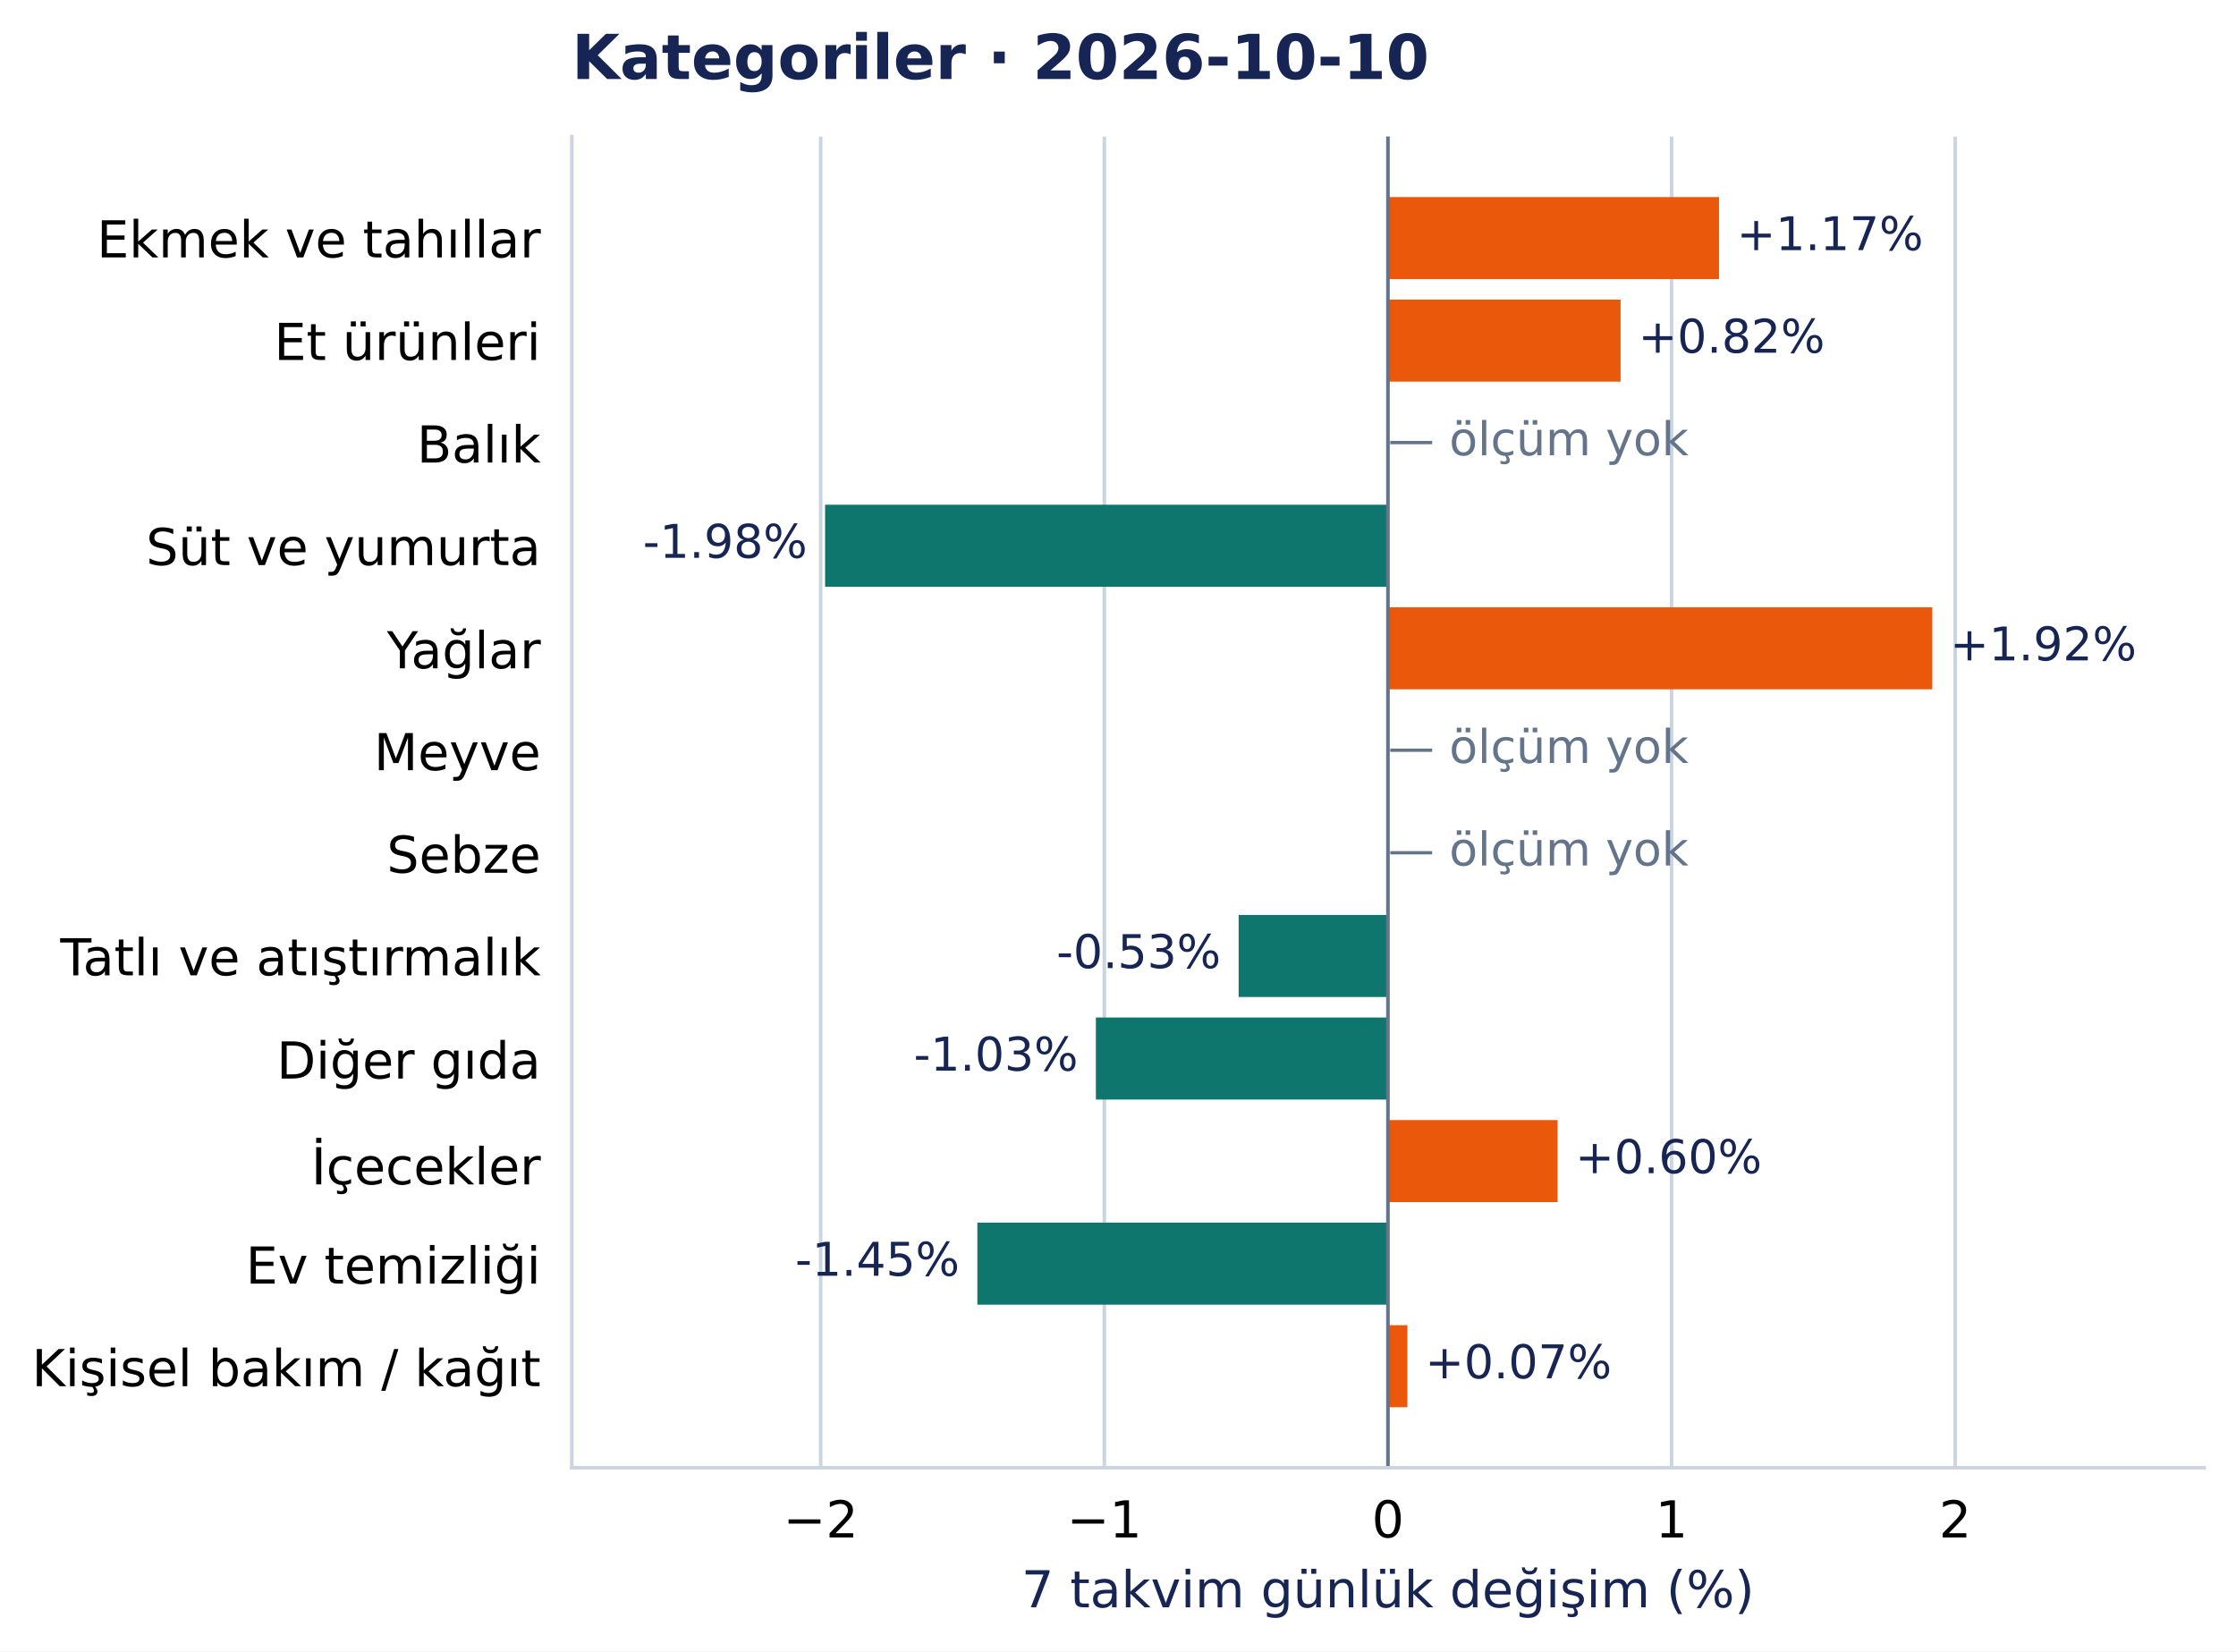
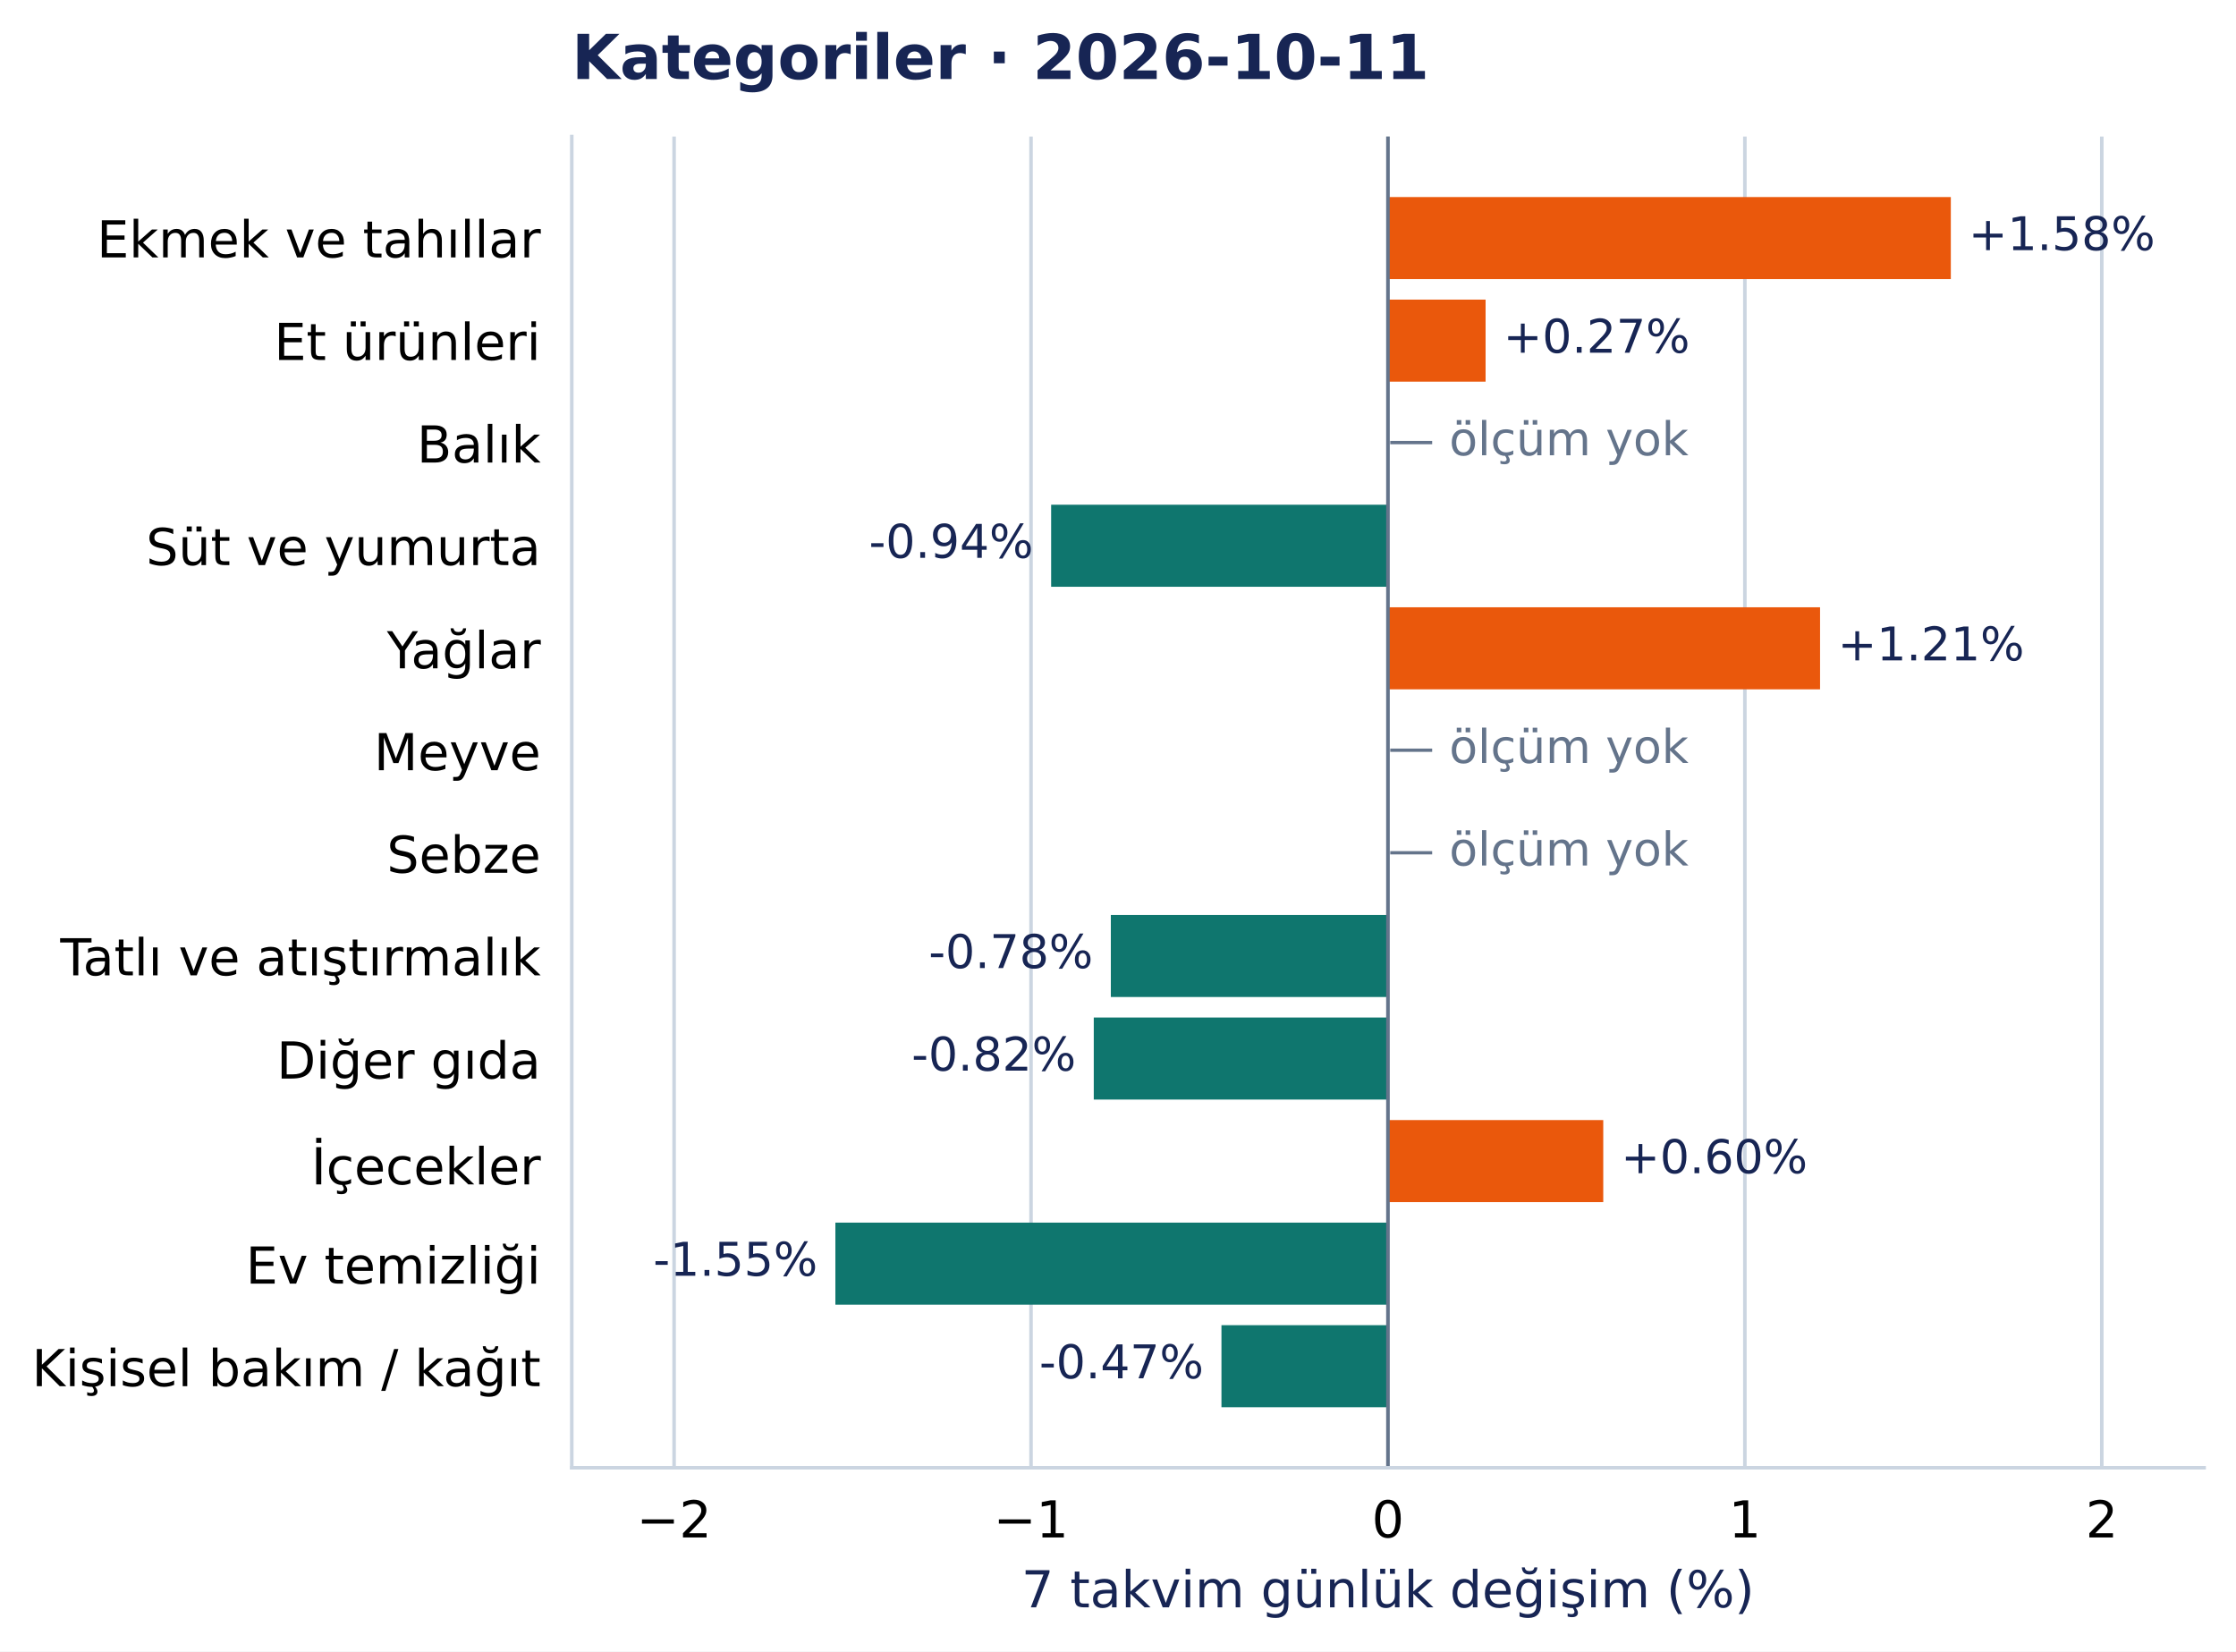
<svg xmlns="http://www.w3.org/2000/svg" width="504.998pt" height="372.97pt" viewBox="0 0 504.998 372.97" version="1.1">
  <defs>
    <style type="text/css">*{stroke-linejoin: round; stroke-linecap: butt}</style>
  </defs>
  <g id="figure_1">
    <g id="patch_1">
      <path d="M 0 372.97 L 504.998 372.97 L 504.998 0 L 0 0 z " style="fill: #ffffff" />
    </g>
    <g id="axes_1">
      <g id="patch_2">
        <path d="M 129.135 331.478 L 497.798 331.478 L 497.798 30.838 L 129.135 30.838 z " style="fill: #ffffff" />
      </g>
      <g id="matplotlib.axis_1">
        <g id="xtick_1">
          <g id="line2d_1">
-             <path d="M 185.354 331.478 L 185.354 30.838 " clip-path="url(#pcea90821e2)" style="fill: none; stroke: #cbd5e1; stroke-width: 0.8; stroke-linecap: square" />
+             <path d="M 152.246 331.478 L 152.246 30.838 " clip-path="url(#pcea90821e2)" style="fill: none; stroke: #cbd5e1; stroke-width: 0.8; stroke-linecap: square" />
          </g>
          <g id="line2d_2" />
          <g id="text_1">
-             <text style="font-size: 11.5px; font-family: 'DejaVu Sans', 'Bitstream Vera Sans', 'Computer Modern Sans Serif', 'Lucida Grande', 'Verdana', 'Geneva', 'Lucid', 'Arial', 'Helvetica', 'Avant Garde', sans-serif; text-anchor: middle" x="185.354" y="347.216" transform="rotate(-0 185.3542 347.2157)">−2</text>
+             <text style="font-size: 11.5px; font-family: 'DejaVu Sans', 'Bitstream Vera Sans', 'Computer Modern Sans Serif', 'Lucida Grande', 'Verdana', 'Geneva', 'Lucid', 'Arial', 'Helvetica', 'Avant Garde', sans-serif; text-anchor: middle" x="152.246" y="347.216" transform="rotate(-0 152.2455 347.2157)">−2</text>
          </g>
        </g>
        <g id="xtick_2">
          <g id="line2d_3">
-             <path d="M 249.41 331.478 L 249.41 30.838 " clip-path="url(#pcea90821e2)" style="fill: none; stroke: #cbd5e1; stroke-width: 0.8; stroke-linecap: square" />
+             <path d="M 232.856 331.478 L 232.856 30.838 " clip-path="url(#pcea90821e2)" style="fill: none; stroke: #cbd5e1; stroke-width: 0.8; stroke-linecap: square" />
          </g>
          <g id="line2d_4" />
          <g id="text_2">
-             <text style="font-size: 11.5px; font-family: 'DejaVu Sans', 'Bitstream Vera Sans', 'Computer Modern Sans Serif', 'Lucida Grande', 'Verdana', 'Geneva', 'Lucid', 'Arial', 'Helvetica', 'Avant Garde', sans-serif; text-anchor: middle" x="249.41" y="347.216" transform="rotate(-0 249.4104 347.2157)">−1</text>
+             <text style="font-size: 11.5px; font-family: 'DejaVu Sans', 'Bitstream Vera Sans', 'Computer Modern Sans Serif', 'Lucida Grande', 'Verdana', 'Geneva', 'Lucid', 'Arial', 'Helvetica', 'Avant Garde', sans-serif; text-anchor: middle" x="232.856" y="347.216" transform="rotate(-0 232.8561 347.2157)">−1</text>
          </g>
        </g>
        <g id="xtick_3">
          <g id="line2d_5">
            <path d="M 313.467 331.478 L 313.467 30.838 " clip-path="url(#pcea90821e2)" style="fill: none; stroke: #cbd5e1; stroke-width: 0.8; stroke-linecap: square" />
          </g>
          <g id="line2d_6" />
          <g id="text_3">
            <text style="font-size: 11.5px; font-family: 'DejaVu Sans', 'Bitstream Vera Sans', 'Computer Modern Sans Serif', 'Lucida Grande', 'Verdana', 'Geneva', 'Lucid', 'Arial', 'Helvetica', 'Avant Garde', sans-serif; text-anchor: middle" x="313.467" y="347.216" transform="rotate(-0 313.4666 347.2157)">0</text>
          </g>
        </g>
        <g id="xtick_4">
          <g id="line2d_7">
-             <path d="M 377.523 331.478 L 377.523 30.838 " clip-path="url(#pcea90821e2)" style="fill: none; stroke: #cbd5e1; stroke-width: 0.8; stroke-linecap: square" />
+             <path d="M 394.077 331.478 L 394.077 30.838 " clip-path="url(#pcea90821e2)" style="fill: none; stroke: #cbd5e1; stroke-width: 0.8; stroke-linecap: square" />
          </g>
          <g id="line2d_8" />
          <g id="text_4">
-             <text style="font-size: 11.5px; font-family: 'DejaVu Sans', 'Bitstream Vera Sans', 'Computer Modern Sans Serif', 'Lucida Grande', 'Verdana', 'Geneva', 'Lucid', 'Arial', 'Helvetica', 'Avant Garde', sans-serif; text-anchor: middle" x="377.523" y="347.216" transform="rotate(-0 377.5227 347.2157)">1</text>
+             <text style="font-size: 11.5px; font-family: 'DejaVu Sans', 'Bitstream Vera Sans', 'Computer Modern Sans Serif', 'Lucida Grande', 'Verdana', 'Geneva', 'Lucid', 'Arial', 'Helvetica', 'Avant Garde', sans-serif; text-anchor: middle" x="394.077" y="347.216" transform="rotate(-0 394.0771 347.2157)">1</text>
          </g>
        </g>
        <g id="xtick_5">
          <g id="line2d_9">
-             <path d="M 441.579 331.478 L 441.579 30.838 " clip-path="url(#pcea90821e2)" style="fill: none; stroke: #cbd5e1; stroke-width: 0.8; stroke-linecap: square" />
+             <path d="M 474.688 331.478 L 474.688 30.838 " clip-path="url(#pcea90821e2)" style="fill: none; stroke: #cbd5e1; stroke-width: 0.8; stroke-linecap: square" />
          </g>
          <g id="line2d_10" />
          <g id="text_5">
-             <text style="font-size: 11.5px; font-family: 'DejaVu Sans', 'Bitstream Vera Sans', 'Computer Modern Sans Serif', 'Lucida Grande', 'Verdana', 'Geneva', 'Lucid', 'Arial', 'Helvetica', 'Avant Garde', sans-serif; text-anchor: middle" x="441.579" y="347.216" transform="rotate(-0 441.5789 347.2157)">2</text>
+             <text style="font-size: 11.5px; font-family: 'DejaVu Sans', 'Bitstream Vera Sans', 'Computer Modern Sans Serif', 'Lucida Grande', 'Verdana', 'Geneva', 'Lucid', 'Arial', 'Helvetica', 'Avant Garde', sans-serif; text-anchor: middle" x="474.688" y="347.216" transform="rotate(-0 474.6876 347.2157)">2</text>
          </g>
        </g>
        <g id="text_6">
          <text style="font-size: 11.5px; font-family: 'DejaVu Sans', 'Bitstream Vera Sans', 'Computer Modern Sans Serif', 'Lucida Grande', 'Verdana', 'Geneva', 'Lucid', 'Arial', 'Helvetica', 'Avant Garde', sans-serif; text-anchor: middle; fill: #172554" x="313.467" y="363.008" transform="rotate(-0 313.4666 363.0077)">7 takvim günlük değişim (%)</text>
        </g>
      </g>
      <g id="matplotlib.axis_2">
        <g id="ytick_1">
          <g id="line2d_11" />
          <g id="text_7">
            <text style="font-size: 11.5px; font-family: 'DejaVu Sans', 'Bitstream Vera Sans', 'Computer Modern Sans Serif', 'Lucida Grande', 'Verdana', 'Geneva', 'Lucid', 'Arial', 'Helvetica', 'Avant Garde', sans-serif; text-anchor: end" x="122.135" y="58.137" transform="rotate(-0 122.1353 58.13713)">Ekmek ve tahıllar</text>
          </g>
        </g>
        <g id="ytick_2">
          <g id="line2d_12" />
          <g id="text_8">
            <text style="font-size: 11.5px; font-family: 'DejaVu Sans', 'Bitstream Vera Sans', 'Computer Modern Sans Serif', 'Lucida Grande', 'Verdana', 'Geneva', 'Lucid', 'Arial', 'Helvetica', 'Avant Garde', sans-serif; text-anchor: end" x="122.135" y="81.299" transform="rotate(-0 122.1353 81.29896)">Et ürünleri</text>
          </g>
        </g>
        <g id="ytick_3">
          <g id="line2d_13" />
          <g id="text_9">
            <text style="font-size: 11.5px; font-family: 'DejaVu Sans', 'Bitstream Vera Sans', 'Computer Modern Sans Serif', 'Lucida Grande', 'Verdana', 'Geneva', 'Lucid', 'Arial', 'Helvetica', 'Avant Garde', sans-serif; text-anchor: end" x="122.135" y="104.461" transform="rotate(-0 122.1353 104.4608)">Balık</text>
          </g>
        </g>
        <g id="ytick_4">
          <g id="line2d_14" />
          <g id="text_10">
            <text style="font-size: 11.5px; font-family: 'DejaVu Sans', 'Bitstream Vera Sans', 'Computer Modern Sans Serif', 'Lucida Grande', 'Verdana', 'Geneva', 'Lucid', 'Arial', 'Helvetica', 'Avant Garde', sans-serif; text-anchor: end" x="122.135" y="127.622" transform="rotate(-0 122.1353 127.6222)">Süt ve yumurta</text>
          </g>
        </g>
        <g id="ytick_5">
          <g id="line2d_15" />
          <g id="text_11">
            <text style="font-size: 11.5px; font-family: 'DejaVu Sans', 'Bitstream Vera Sans', 'Computer Modern Sans Serif', 'Lucida Grande', 'Verdana', 'Geneva', 'Lucid', 'Arial', 'Helvetica', 'Avant Garde', sans-serif; text-anchor: end" x="122.135" y="150.93" transform="rotate(-0 122.1353 150.93)">Yağlar</text>
          </g>
        </g>
        <g id="ytick_6">
          <g id="line2d_16" />
          <g id="text_12">
            <text style="font-size: 11.5px; font-family: 'DejaVu Sans', 'Bitstream Vera Sans', 'Computer Modern Sans Serif', 'Lucida Grande', 'Verdana', 'Geneva', 'Lucid', 'Arial', 'Helvetica', 'Avant Garde', sans-serif; text-anchor: end" x="122.135" y="173.946" transform="rotate(-0 122.1353 173.9458)">Meyve</text>
          </g>
        </g>
        <g id="ytick_7">
          <g id="line2d_17" />
          <g id="text_13">
            <text style="font-size: 11.5px; font-family: 'DejaVu Sans', 'Bitstream Vera Sans', 'Computer Modern Sans Serif', 'Lucida Grande', 'Verdana', 'Geneva', 'Lucid', 'Arial', 'Helvetica', 'Avant Garde', sans-serif; text-anchor: end" x="122.135" y="197.108" transform="rotate(-0 122.1353 197.1081)">Sebze</text>
          </g>
        </g>
        <g id="ytick_8">
          <g id="line2d_18" />
          <g id="text_14">
            <text style="font-size: 11.5px; font-family: 'DejaVu Sans', 'Bitstream Vera Sans', 'Computer Modern Sans Serif', 'Lucida Grande', 'Verdana', 'Geneva', 'Lucid', 'Arial', 'Helvetica', 'Avant Garde', sans-serif; text-anchor: end" x="122.135" y="220.27" transform="rotate(-0 122.1353 220.27)">Tatlı ve atıştırmalık</text>
          </g>
        </g>
        <g id="ytick_9">
          <g id="line2d_19" />
          <g id="text_15">
            <text style="font-size: 11.5px; font-family: 'DejaVu Sans', 'Bitstream Vera Sans', 'Computer Modern Sans Serif', 'Lucida Grande', 'Verdana', 'Geneva', 'Lucid', 'Arial', 'Helvetica', 'Avant Garde', sans-serif; text-anchor: end" x="122.135" y="243.577" transform="rotate(-0 122.1353 243.5773)">Diğer gıda</text>
          </g>
        </g>
        <g id="ytick_10">
          <g id="line2d_20" />
          <g id="text_16">
            <text style="font-size: 11.5px; font-family: 'DejaVu Sans', 'Bitstream Vera Sans', 'Computer Modern Sans Serif', 'Lucida Grande', 'Verdana', 'Geneva', 'Lucid', 'Arial', 'Helvetica', 'Avant Garde', sans-serif; text-anchor: end" x="122.135" y="267.48" transform="rotate(-0 122.1353 267.4804)">İçecekler</text>
          </g>
        </g>
        <g id="ytick_11">
          <g id="line2d_21" />
          <g id="text_17">
            <text style="font-size: 11.5px; font-family: 'DejaVu Sans', 'Bitstream Vera Sans', 'Computer Modern Sans Serif', 'Lucida Grande', 'Verdana', 'Geneva', 'Lucid', 'Arial', 'Helvetica', 'Avant Garde', sans-serif; text-anchor: end" x="122.135" y="289.901" transform="rotate(-0 122.1353 289.901)">Ev temizliği</text>
          </g>
        </g>
        <g id="ytick_12">
          <g id="line2d_22" />
          <g id="text_18">
            <text style="font-size: 11.5px; font-family: 'DejaVu Sans', 'Bitstream Vera Sans', 'Computer Modern Sans Serif', 'Lucida Grande', 'Verdana', 'Geneva', 'Lucid', 'Arial', 'Helvetica', 'Avant Garde', sans-serif; text-anchor: end" x="122.135" y="313.063" transform="rotate(-0 122.1353 313.0628)">Kişisel bakım / kağıt</text>
          </g>
        </g>
      </g>
      <g id="patch_3">
-         <path d="M 313.467 44.503 L 388.237 44.503 L 388.237 63.033 L 313.467 63.033 z " clip-path="url(#pcea90821e2)" style="fill: #ea580c" />
+         <path d="M 313.467 44.503 L 440.592 44.503 L 440.592 63.033 L 313.467 63.033 z " clip-path="url(#pcea90821e2)" style="fill: #ea580c" />
      </g>
      <g id="patch_4">
-         <path d="M 313.467 67.665 L 366.009 67.665 L 366.009 86.195 L 313.467 86.195 z " clip-path="url(#pcea90821e2)" style="fill: #ea580c" />
+         <path d="M 313.467 67.665 L 335.518 67.665 L 335.518 86.195 L 313.467 86.195 z " clip-path="url(#pcea90821e2)" style="fill: #ea580c" />
      </g>
      <g id="patch_5">
-         <path d="M 313.467 113.989 L 186.342 113.989 L 186.342 132.518 L 313.467 132.518 z " clip-path="url(#pcea90821e2)" style="fill: #0f766e" />
+         <path d="M 313.467 113.989 L 237.398 113.989 L 237.398 132.518 L 313.467 132.518 z " clip-path="url(#pcea90821e2)" style="fill: #0f766e" />
      </g>
      <g id="patch_6">
-         <path d="M 313.467 137.151 L 436.406 137.151 L 436.406 155.68 L 313.467 155.68 z " clip-path="url(#pcea90821e2)" style="fill: #ea580c" />
+         <path d="M 313.467 137.151 L 411.057 137.151 L 411.057 155.68 L 313.467 155.68 z " clip-path="url(#pcea90821e2)" style="fill: #ea580c" />
      </g>
      <g id="patch_7">
-         <path d="M 313.467 206.636 L 279.743 206.636 L 279.743 225.166 L 313.467 225.166 z " clip-path="url(#pcea90821e2)" style="fill: #0f766e" />
+         <path d="M 313.467 206.636 L 250.88 206.636 L 250.88 225.166 L 313.467 225.166 z " clip-path="url(#pcea90821e2)" style="fill: #0f766e" />
      </g>
      <g id="patch_8">
-         <path d="M 313.467 229.798 L 247.505 229.798 L 247.505 248.327 L 313.467 248.327 z " clip-path="url(#pcea90821e2)" style="fill: #0f766e" />
+         <path d="M 313.467 229.798 L 247.027 229.798 L 247.027 248.327 L 313.467 248.327 z " clip-path="url(#pcea90821e2)" style="fill: #0f766e" />
      </g>
      <g id="patch_9">
-         <path d="M 313.467 252.96 L 351.775 252.96 L 351.775 271.489 L 313.467 271.489 z " clip-path="url(#pcea90821e2)" style="fill: #ea580c" />
+         <path d="M 313.467 252.96 L 362.093 252.96 L 362.093 271.489 L 313.467 271.489 z " clip-path="url(#pcea90821e2)" style="fill: #ea580c" />
      </g>
      <g id="patch_10">
-         <path d="M 313.467 276.122 L 220.736 276.122 L 220.736 294.651 L 313.467 294.651 z " clip-path="url(#pcea90821e2)" style="fill: #0f766e" />
+         <path d="M 313.467 276.122 L 188.669 276.122 L 188.669 294.651 L 313.467 294.651 z " clip-path="url(#pcea90821e2)" style="fill: #0f766e" />
      </g>
      <g id="patch_11">
-         <path d="M 313.467 299.283 L 317.859 299.283 L 317.859 317.813 L 313.467 317.813 z " clip-path="url(#pcea90821e2)" style="fill: #ea580c" />
+         <path d="M 313.467 299.283 L 275.864 299.283 L 275.864 317.813 L 313.467 317.813 z " clip-path="url(#pcea90821e2)" style="fill: #0f766e" />
      </g>
      <g id="line2d_23">
        <path d="M 313.467 331.478 L 313.467 30.838 " clip-path="url(#pcea90821e2)" style="fill: none; stroke: #64748b; stroke-width: 0.8; stroke-linecap: square" />
      </g>
      <g id="patch_12">
        <path d="M 129.135 331.478 L 129.135 30.838 " style="fill: none; stroke: #cbd5e1; stroke-width: 0.8; stroke-linejoin: miter; stroke-linecap: square" />
      </g>
      <g id="patch_13">
        <path d="M 129.135 331.478 L 497.798 331.478 " style="fill: none; stroke: #cbd5e1; stroke-width: 0.8; stroke-linejoin: miter; stroke-linecap: square" />
      </g>
      <g id="text_19">
-         <text style="font-size: 10.5px; font-family: 'DejaVu Sans', 'Bitstream Vera Sans', 'Computer Modern Sans Serif', 'Lucida Grande', 'Verdana', 'Geneva', 'Lucid', 'Arial', 'Helvetica', 'Avant Garde', sans-serif; text-anchor: start; fill: #172554" x="392.237" y="56.496" transform="rotate(-0 392.2372 56.49557)">+1.17%</text>
+         <text style="font-size: 10.5px; font-family: 'DejaVu Sans', 'Bitstream Vera Sans', 'Computer Modern Sans Serif', 'Lucida Grande', 'Verdana', 'Geneva', 'Lucid', 'Arial', 'Helvetica', 'Avant Garde', sans-serif; text-anchor: start; fill: #172554" x="444.592" y="56.496" transform="rotate(-0 444.5916 56.49557)">+1.58%</text>
      </g>
      <g id="text_20">
-         <text style="font-size: 10.5px; font-family: 'DejaVu Sans', 'Bitstream Vera Sans', 'Computer Modern Sans Serif', 'Lucida Grande', 'Verdana', 'Geneva', 'Lucid', 'Arial', 'Helvetica', 'Avant Garde', sans-serif; text-anchor: start; fill: #172554" x="370.009" y="79.657" transform="rotate(-0 370.0086 79.6574)">+0.82%</text>
+         <text style="font-size: 10.5px; font-family: 'DejaVu Sans', 'Bitstream Vera Sans', 'Computer Modern Sans Serif', 'Lucida Grande', 'Verdana', 'Geneva', 'Lucid', 'Arial', 'Helvetica', 'Avant Garde', sans-serif; text-anchor: start; fill: #172554" x="339.518" y="79.657" transform="rotate(-0 339.5177 79.6574)">+0.27%</text>
      </g>
      <g id="text_21">
        <text style="font-size: 10.5px; font-family: 'DejaVu Sans', 'Bitstream Vera Sans', 'Computer Modern Sans Serif', 'Lucida Grande', 'Verdana', 'Geneva', 'Lucid', 'Arial', 'Helvetica', 'Avant Garde', sans-serif; text-anchor: start; fill: #64748b" x="313.467" y="102.82" transform="rotate(-0 313.4666 102.8196)">  — ölçüm yok</text>
      </g>
      <g id="text_22">
-         <text style="font-size: 10.5px; font-family: 'DejaVu Sans', 'Bitstream Vera Sans', 'Computer Modern Sans Serif', 'Lucida Grande', 'Verdana', 'Geneva', 'Lucid', 'Arial', 'Helvetica', 'Avant Garde', sans-serif; text-anchor: end; fill: #172554" x="182.342" y="125.981" transform="rotate(-0 182.3416 125.9811)">-1.98%</text>
+         <text style="font-size: 10.5px; font-family: 'DejaVu Sans', 'Bitstream Vera Sans', 'Computer Modern Sans Serif', 'Lucida Grande', 'Verdana', 'Geneva', 'Lucid', 'Arial', 'Helvetica', 'Avant Garde', sans-serif; text-anchor: end; fill: #172554" x="233.398" y="125.981" transform="rotate(-0 233.398 125.9811)">-0.94%</text>
      </g>
      <g id="text_23">
-         <text style="font-size: 10.5px; font-family: 'DejaVu Sans', 'Bitstream Vera Sans', 'Computer Modern Sans Serif', 'Lucida Grande', 'Verdana', 'Geneva', 'Lucid', 'Arial', 'Helvetica', 'Avant Garde', sans-serif; text-anchor: start; fill: #172554" x="440.406" y="149.143" transform="rotate(-0 440.4055 149.1429)">+1.92%</text>
+         <text style="font-size: 10.5px; font-family: 'DejaVu Sans', 'Bitstream Vera Sans', 'Computer Modern Sans Serif', 'Lucida Grande', 'Verdana', 'Geneva', 'Lucid', 'Arial', 'Helvetica', 'Avant Garde', sans-serif; text-anchor: start; fill: #172554" x="415.057" y="149.143" transform="rotate(-0 415.0572 149.1429)">+1.21%</text>
      </g>
      <g id="text_24">
        <text style="font-size: 10.5px; font-family: 'DejaVu Sans', 'Bitstream Vera Sans', 'Computer Modern Sans Serif', 'Lucida Grande', 'Verdana', 'Geneva', 'Lucid', 'Arial', 'Helvetica', 'Avant Garde', sans-serif; text-anchor: start; fill: #64748b" x="313.467" y="172.305" transform="rotate(-0 313.4666 172.3051)">  — ölçüm yok</text>
      </g>
      <g id="text_25">
        <text style="font-size: 10.5px; font-family: 'DejaVu Sans', 'Bitstream Vera Sans', 'Computer Modern Sans Serif', 'Lucida Grande', 'Verdana', 'Geneva', 'Lucid', 'Arial', 'Helvetica', 'Avant Garde', sans-serif; text-anchor: start; fill: #64748b" x="313.467" y="195.467" transform="rotate(-0 313.4666 195.467)">  — ölçüm yok</text>
      </g>
      <g id="text_26">
-         <text style="font-size: 10.5px; font-family: 'DejaVu Sans', 'Bitstream Vera Sans', 'Computer Modern Sans Serif', 'Lucida Grande', 'Verdana', 'Geneva', 'Lucid', 'Arial', 'Helvetica', 'Avant Garde', sans-serif; text-anchor: end; fill: #172554" x="275.743" y="218.628" transform="rotate(-0 275.7433 218.6284)">-0.53%</text>
+         <text style="font-size: 10.5px; font-family: 'DejaVu Sans', 'Bitstream Vera Sans', 'Computer Modern Sans Serif', 'Lucida Grande', 'Verdana', 'Geneva', 'Lucid', 'Arial', 'Helvetica', 'Avant Garde', sans-serif; text-anchor: end; fill: #172554" x="246.88" y="218.628" transform="rotate(-0 246.8803 218.6284)">-0.78%</text>
      </g>
      <g id="text_27">
-         <text style="font-size: 10.5px; font-family: 'DejaVu Sans', 'Bitstream Vera Sans', 'Computer Modern Sans Serif', 'Lucida Grande', 'Verdana', 'Geneva', 'Lucid', 'Arial', 'Helvetica', 'Avant Garde', sans-serif; text-anchor: end; fill: #172554" x="243.505" y="241.79" transform="rotate(-0 243.505 241.7902)">-1.03%</text>
+         <text style="font-size: 10.5px; font-family: 'DejaVu Sans', 'Bitstream Vera Sans', 'Computer Modern Sans Serif', 'Lucida Grande', 'Verdana', 'Geneva', 'Lucid', 'Arial', 'Helvetica', 'Avant Garde', sans-serif; text-anchor: end; fill: #172554" x="243.027" y="241.79" transform="rotate(-0 243.0267 241.7902)">-0.82%</text>
      </g>
      <g id="text_28">
-         <text style="font-size: 10.5px; font-family: 'DejaVu Sans', 'Bitstream Vera Sans', 'Computer Modern Sans Serif', 'Lucida Grande', 'Verdana', 'Geneva', 'Lucid', 'Arial', 'Helvetica', 'Avant Garde', sans-serif; text-anchor: start; fill: #172554" x="355.775" y="264.952" transform="rotate(-0 355.7748 264.9521)">+0.60%</text>
+         <text style="font-size: 10.5px; font-family: 'DejaVu Sans', 'Bitstream Vera Sans', 'Computer Modern Sans Serif', 'Lucida Grande', 'Verdana', 'Geneva', 'Lucid', 'Arial', 'Helvetica', 'Avant Garde', sans-serif; text-anchor: start; fill: #172554" x="366.093" y="264.952" transform="rotate(-0 366.0926 264.9521)">+0.60%</text>
      </g>
      <g id="text_29">
-         <text style="font-size: 10.5px; font-family: 'DejaVu Sans', 'Bitstream Vera Sans', 'Computer Modern Sans Serif', 'Lucida Grande', 'Verdana', 'Geneva', 'Lucid', 'Arial', 'Helvetica', 'Avant Garde', sans-serif; text-anchor: end; fill: #172554" x="216.736" y="288.114" transform="rotate(-0 216.7361 288.1139)">-1.45%</text>
+         <text style="font-size: 10.5px; font-family: 'DejaVu Sans', 'Bitstream Vera Sans', 'Computer Modern Sans Serif', 'Lucida Grande', 'Verdana', 'Geneva', 'Lucid', 'Arial', 'Helvetica', 'Avant Garde', sans-serif; text-anchor: end; fill: #172554" x="184.669" y="288.114" transform="rotate(-0 184.6688 288.1139)">-1.55%</text>
      </g>
      <g id="text_30">
-         <text style="font-size: 10.5px; font-family: 'DejaVu Sans', 'Bitstream Vera Sans', 'Computer Modern Sans Serif', 'Lucida Grande', 'Verdana', 'Geneva', 'Lucid', 'Arial', 'Helvetica', 'Avant Garde', sans-serif; text-anchor: start; fill: #172554" x="321.859" y="311.276" transform="rotate(-0 321.8588 311.2757)">+0.07%</text>
+         <text style="font-size: 10.5px; font-family: 'DejaVu Sans', 'Bitstream Vera Sans', 'Computer Modern Sans Serif', 'Lucida Grande', 'Verdana', 'Geneva', 'Lucid', 'Arial', 'Helvetica', 'Avant Garde', sans-serif; text-anchor: end; fill: #172554" x="271.864" y="311.276" transform="rotate(-0 271.8638 311.2757)">-0.47%</text>
      </g>
      <g id="text_31">
-         <text style="font-weight: 700; font-size: 14px; font-family: 'DejaVu Sans', 'Bitstream Vera Sans', 'Computer Modern Sans Serif', 'Lucida Grande', 'Verdana', 'Geneva', 'Lucid', 'Arial', 'Helvetica', 'Avant Garde', sans-serif; text-anchor: start; fill: #172554" x="129.135" y="17.838" transform="rotate(-0 129.1353 17.83781)">Kategoriler · 2026-10-10</text>
+         <text style="font-weight: 700; font-size: 14px; font-family: 'DejaVu Sans', 'Bitstream Vera Sans', 'Computer Modern Sans Serif', 'Lucida Grande', 'Verdana', 'Geneva', 'Lucid', 'Arial', 'Helvetica', 'Avant Garde', sans-serif; text-anchor: start; fill: #172554" x="129.135" y="17.838" transform="rotate(-0 129.1353 17.83781)">Kategoriler · 2026-10-11</text>
      </g>
    </g>
  </g>
  <defs>
    <clipPath id="pcea90821e2">
      <rect x="129.135" y="30.838" width="368.663" height="300.641" />
    </clipPath>
  </defs>
</svg>
